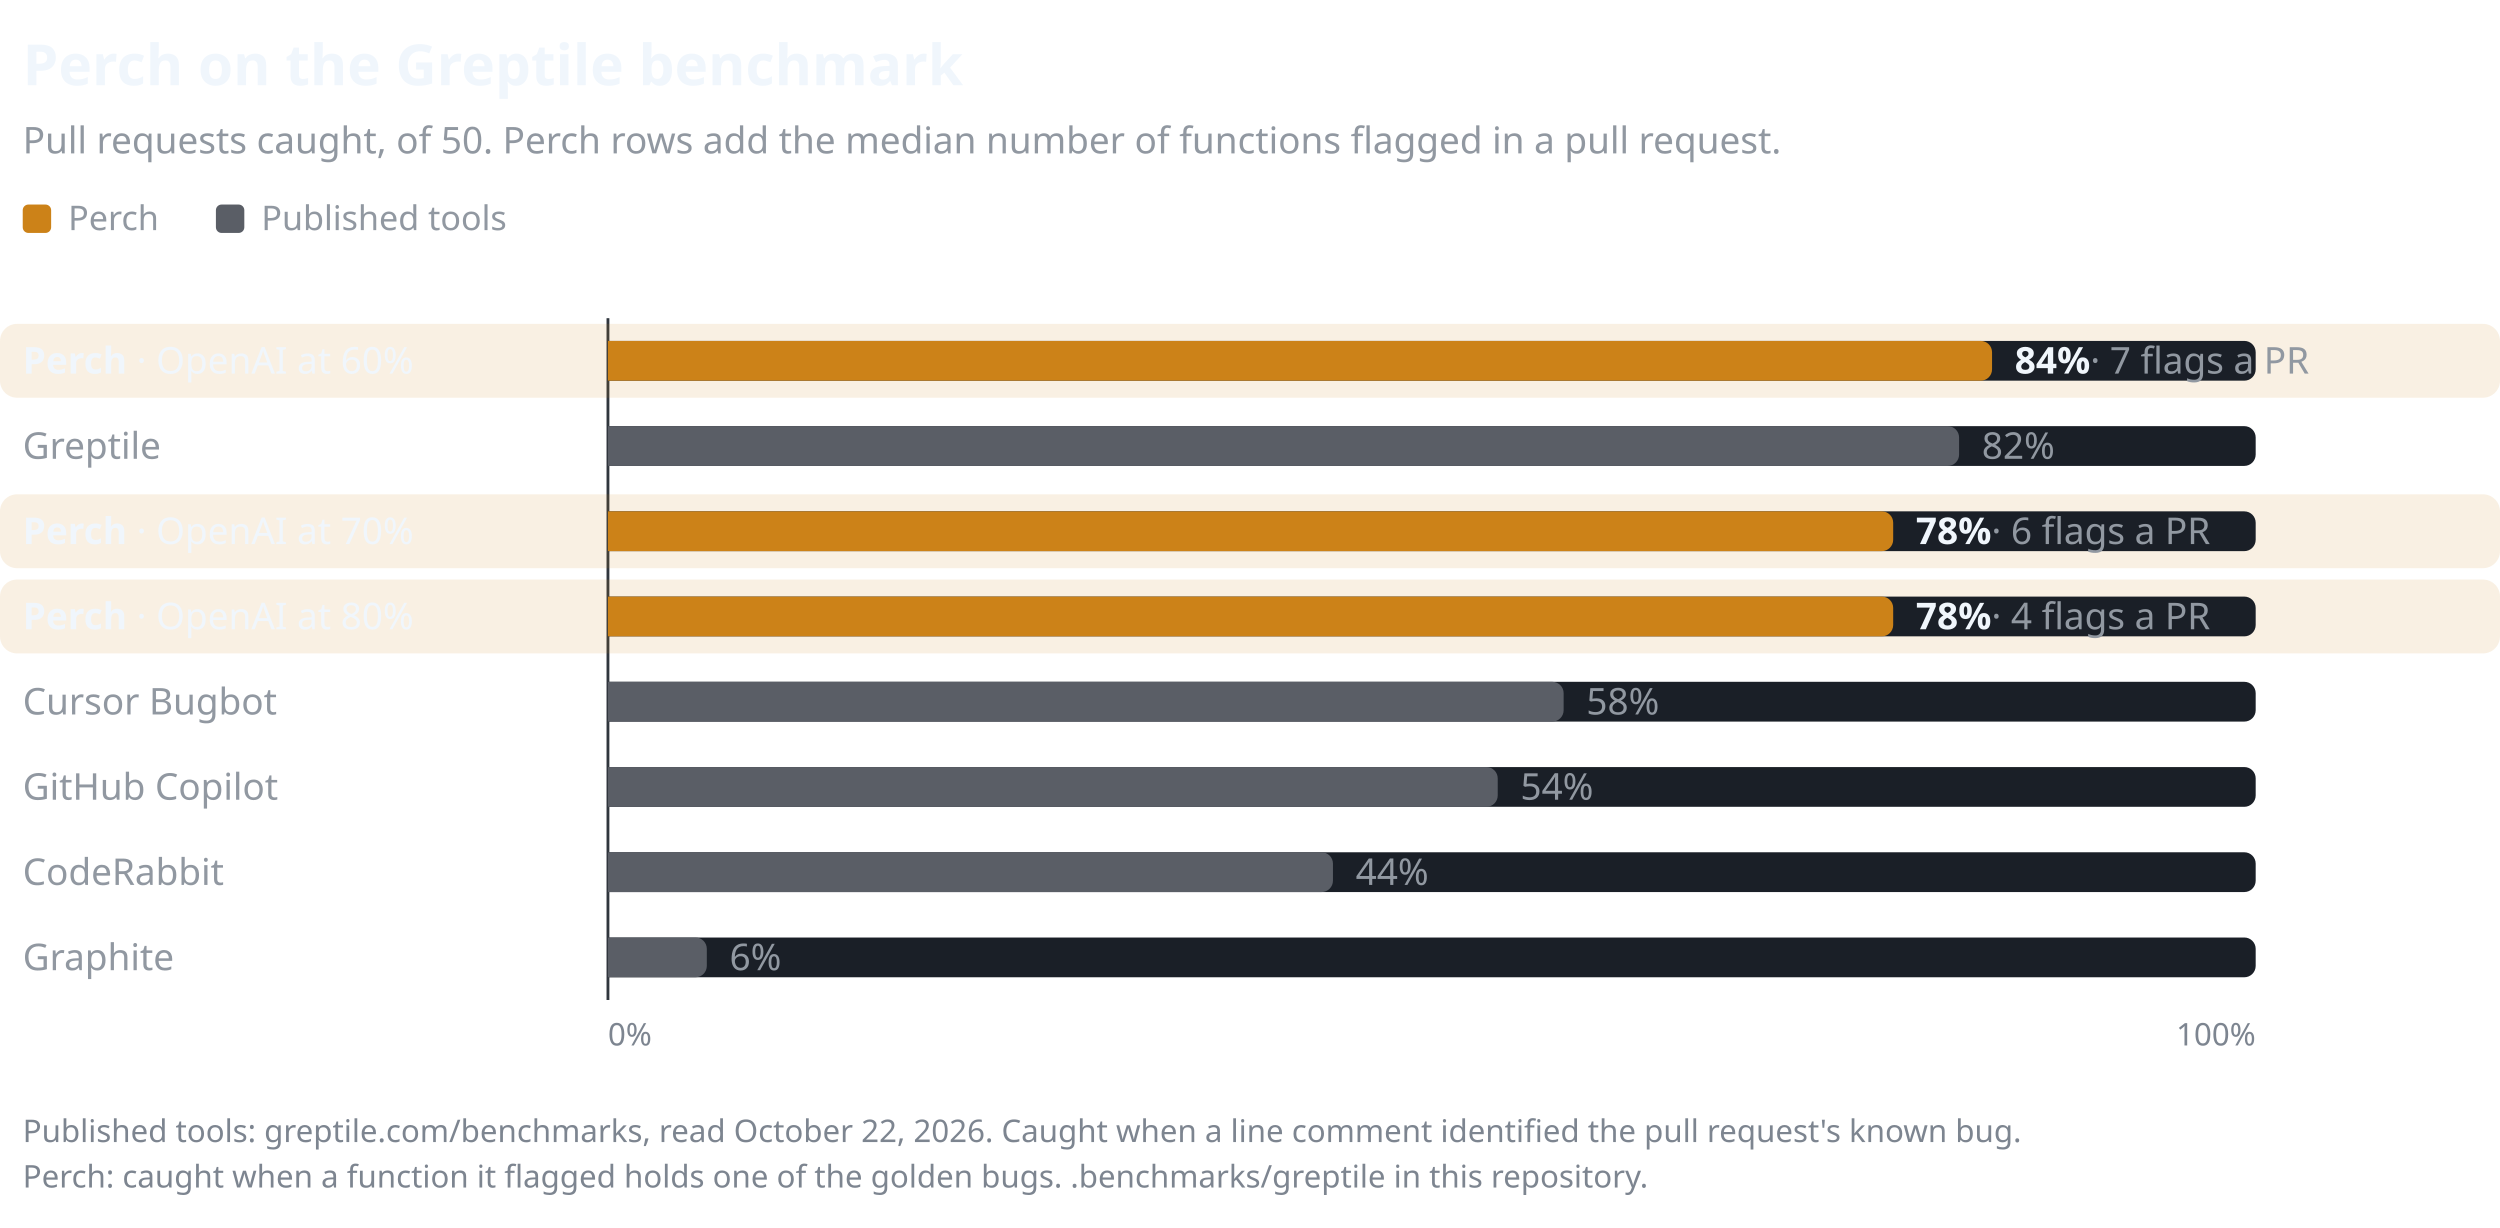
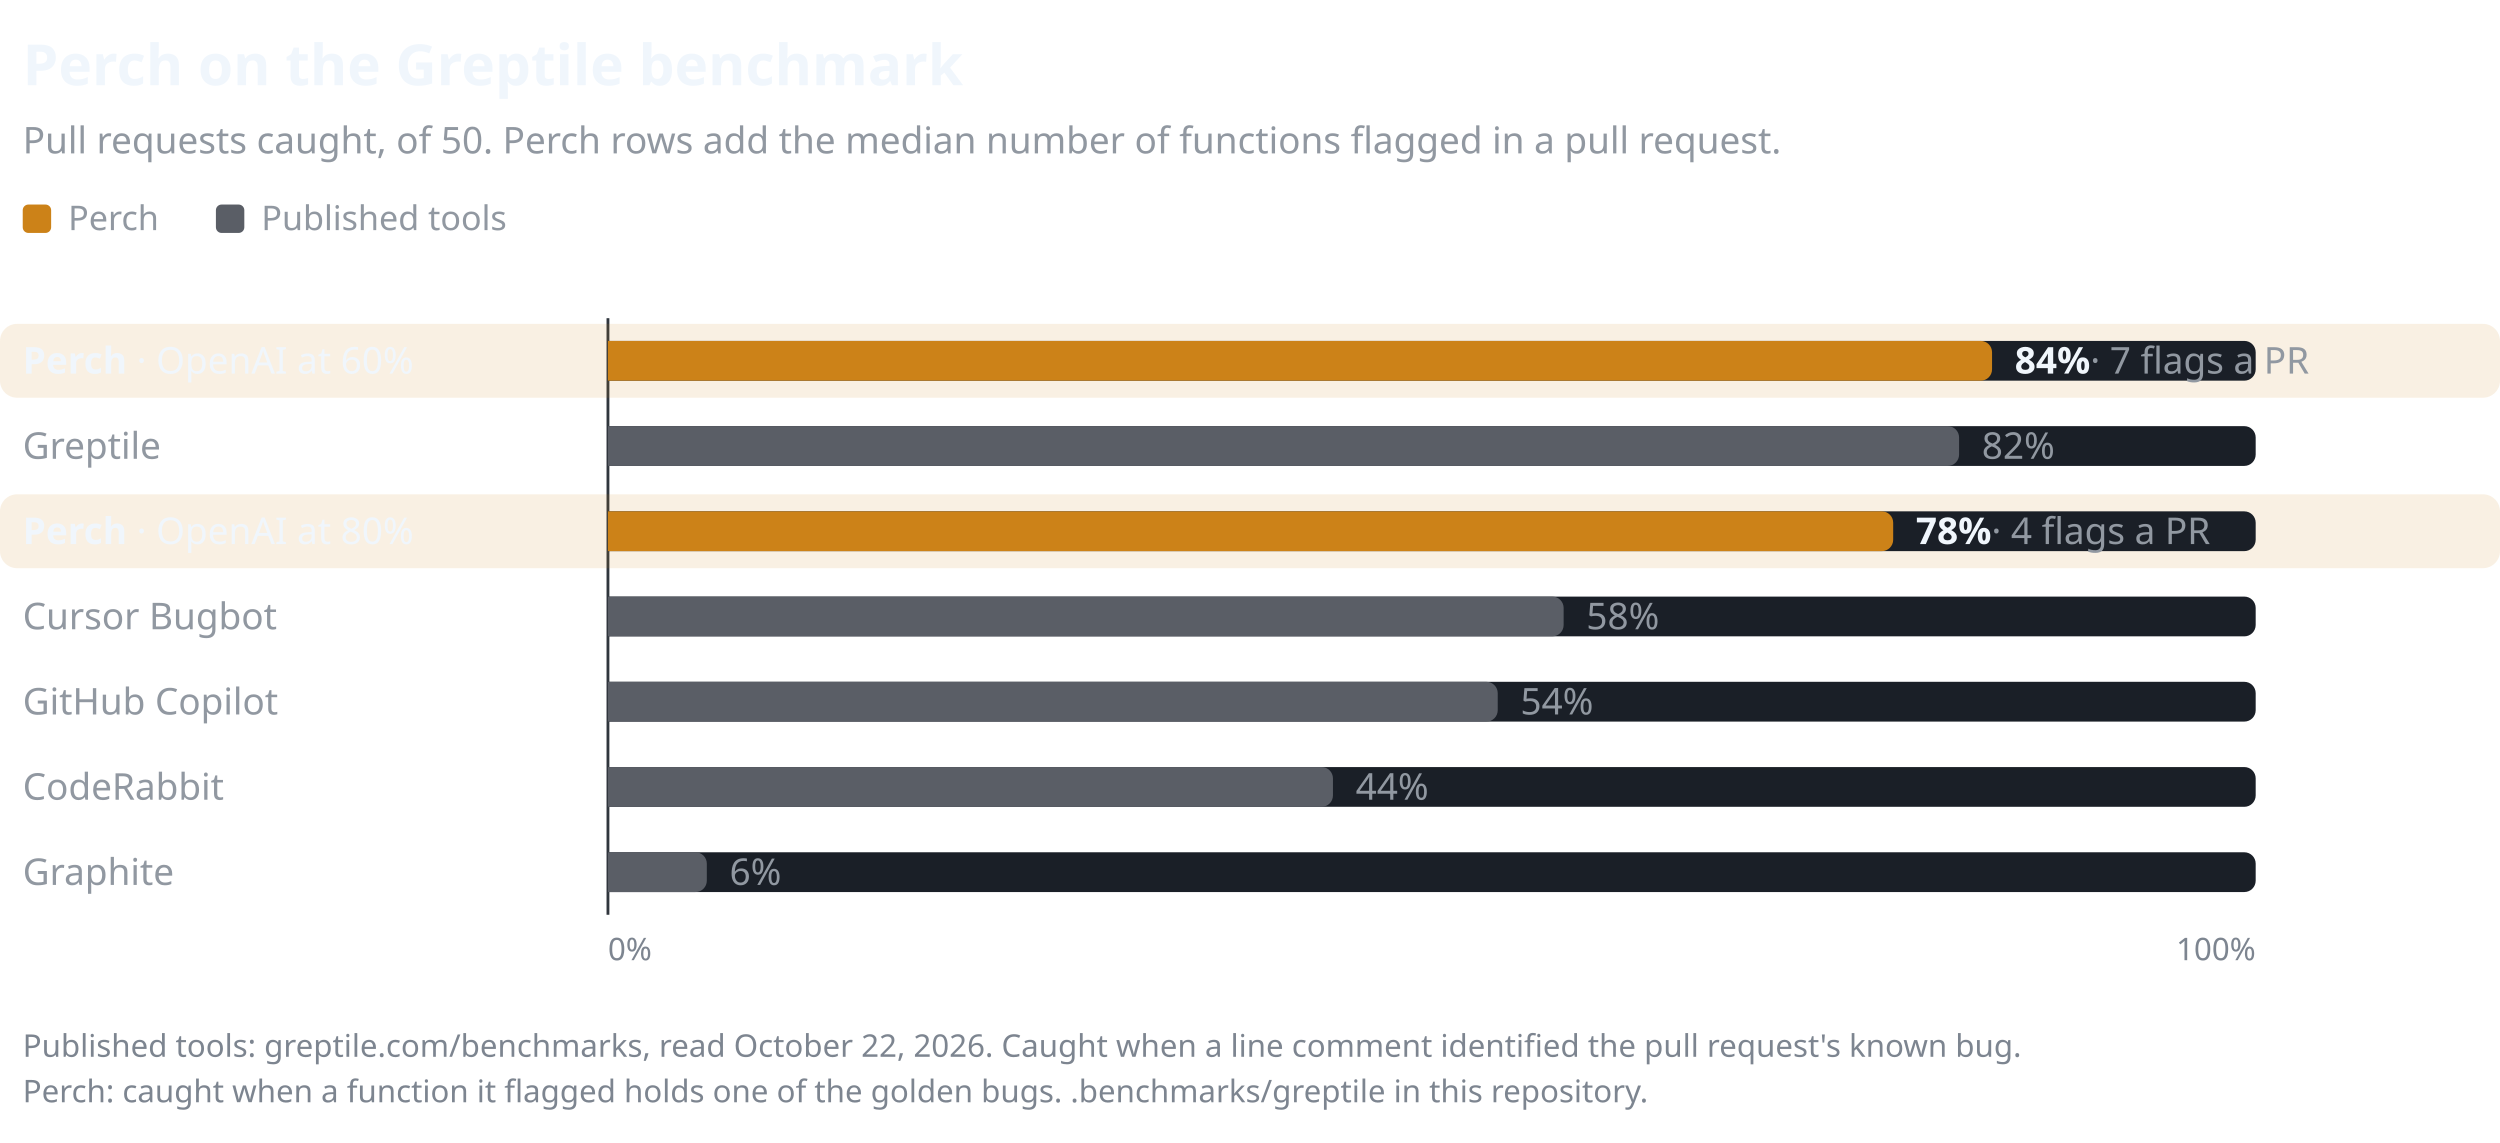
- <svg xmlns="http://www.w3.org/2000/svg" width="880" height="432" viewBox="0 0 880 432" role="img" aria-labelledby="title desc">
+ <svg xmlns="http://www.w3.org/2000/svg" width="880" height="402" viewBox="0 0 880 402" role="img" aria-labelledby="title desc">
  <style>text{font-family:-apple-system, BlinkMacSystemFont, 'Segoe UI', 'Noto Sans', Helvetica, Arial, sans-serif}.n{font-variant-numeric:tabular-nums}</style>
  <text x="8" y="30" font-size="20" font-weight="600" fill="#f0f6fc">Perch on the Greptile benchmark</text>
  <text x="8" y="54" font-size="13" fill="#9198a1">Pull requests caught, of 50. Perch rows add the median number of functions flagged in a pull request.</text>
  <rect x="8" y="72" width="10" height="10" rx="2" fill="#cc8218" />
  <text x="24" y="81" font-size="12" fill="#9198a1">Perch</text>
  <rect x="76" y="72" width="10" height="10" rx="2" fill="#5a5e66" />
  <text x="92" y="81" font-size="12" fill="#9198a1">Published tools</text>
-   <line x1="214" y1="112" x2="214" y2="352" stroke="#30363d" stroke-width="1" />
-   <text class="n" x="214" y="368" font-size="11" fill="#7d8590">0%</text>
-   <text class="n" x="794" y="368" font-size="11" text-anchor="end" fill="#7d8590">100%</text>
+   <line x1="214" y1="112" x2="214" y2="322" stroke="#30363d" stroke-width="1" />
+   <text class="n" x="214" y="338" font-size="11" fill="#7d8590">0%</text>
+   <text class="n" x="794" y="338" font-size="11" text-anchor="end" fill="#7d8590">100%</text>
  <rect x="0" y="114" width="880" height="26" rx="6" fill="#cc8218" fill-opacity="0.12" />
  <text x="8" y="131.5" font-size="13" fill="#f0f6fc">
    <tspan font-weight="600">Perch</tspan> · OpenAI at 60%</text>
  <path d="M214,120h576a4,4 0 0 1 4,4v6a4,4 0 0 1 -4,4h-576z" fill="#1a1f27" />
  <path d="M214,120h483.2a4,4 0 0 1 4,4v6a4,4 0 0 1 -4,4h-483.2z" fill="#cc8218" />
  <text class="n" x="709.2" y="131.5" font-size="13" font-weight="600" fill="#f0f6fc">84%<tspan font-weight="400" fill="#9198a1"> · 7 flags a PR</tspan>
  </text>
  <text x="8" y="161.5" font-size="13" fill="#9198a1">Greptile</text>
  <path d="M214,150h576a4,4 0 0 1 4,4v6a4,4 0 0 1 -4,4h-576z" fill="#1a1f27" />
  <path d="M214,150h471.6a4,4 0 0 1 4,4v6a4,4 0 0 1 -4,4h-471.6z" fill="#5a5e66" />
  <text class="n" x="697.6" y="161.5" font-size="13" fill="#9198a1">82%</text>
  <rect x="0" y="174" width="880" height="26" rx="6" fill="#cc8218" fill-opacity="0.12" />
  <text x="8" y="191.5" font-size="13" fill="#f0f6fc">
-     <tspan font-weight="600">Perch</tspan> · OpenAI at 70%</text>
+     <tspan font-weight="600">Perch</tspan> · OpenAI at 80%</text>
  <path d="M214,180h576a4,4 0 0 1 4,4v6a4,4 0 0 1 -4,4h-576z" fill="#1a1f27" />
  <path d="M214,180h448.4a4,4 0 0 1 4,4v6a4,4 0 0 1 -4,4h-448.4z" fill="#cc8218" />
-   <text class="n" x="674.4" y="191.5" font-size="13" font-weight="600" fill="#f0f6fc">78%<tspan font-weight="400" fill="#9198a1"> · 6 flags a PR</tspan>
+   <text class="n" x="674.4" y="191.5" font-size="13" font-weight="600" fill="#f0f6fc">78%<tspan font-weight="400" fill="#9198a1"> · 4 flags a PR</tspan>
  </text>
-   <rect x="0" y="204" width="880" height="26" rx="6" fill="#cc8218" fill-opacity="0.12" />
-   <text x="8" y="221.5" font-size="13" fill="#f0f6fc">
-     <tspan font-weight="600">Perch</tspan> · OpenAI at 80%</text>
+   <text x="8" y="221.5" font-size="13" fill="#9198a1">Cursor Bugbot</text>
  <path d="M214,210h576a4,4 0 0 1 4,4v6a4,4 0 0 1 -4,4h-576z" fill="#1a1f27" />
-   <path d="M214,210h448.4a4,4 0 0 1 4,4v6a4,4 0 0 1 -4,4h-448.4z" fill="#cc8218" />
-   <text class="n" x="674.4" y="221.5" font-size="13" font-weight="600" fill="#f0f6fc">78%<tspan font-weight="400" fill="#9198a1"> · 4 flags a PR</tspan>
-   </text>
-   <text x="8" y="251.5" font-size="13" fill="#9198a1">Cursor Bugbot</text>
+   <path d="M214,210h332.4a4,4 0 0 1 4,4v6a4,4 0 0 1 -4,4h-332.4z" fill="#5a5e66" />
+   <text class="n" x="558.4" y="221.5" font-size="13" fill="#9198a1">58%</text>
+   <text x="8" y="251.5" font-size="13" fill="#9198a1">GitHub Copilot</text>
  <path d="M214,240h576a4,4 0 0 1 4,4v6a4,4 0 0 1 -4,4h-576z" fill="#1a1f27" />
-   <path d="M214,240h332.4a4,4 0 0 1 4,4v6a4,4 0 0 1 -4,4h-332.4z" fill="#5a5e66" />
-   <text class="n" x="558.4" y="251.5" font-size="13" fill="#9198a1">58%</text>
-   <text x="8" y="281.5" font-size="13" fill="#9198a1">GitHub Copilot</text>
+   <path d="M214,240h309.2a4,4 0 0 1 4,4v6a4,4 0 0 1 -4,4h-309.2z" fill="#5a5e66" />
+   <text class="n" x="535.2" y="251.5" font-size="13" fill="#9198a1">54%</text>
+   <text x="8" y="281.5" font-size="13" fill="#9198a1">CodeRabbit</text>
  <path d="M214,270h576a4,4 0 0 1 4,4v6a4,4 0 0 1 -4,4h-576z" fill="#1a1f27" />
-   <path d="M214,270h309.2a4,4 0 0 1 4,4v6a4,4 0 0 1 -4,4h-309.2z" fill="#5a5e66" />
-   <text class="n" x="535.2" y="281.5" font-size="13" fill="#9198a1">54%</text>
-   <text x="8" y="311.5" font-size="13" fill="#9198a1">CodeRabbit</text>
+   <path d="M214,270h251.2a4,4 0 0 1 4,4v6a4,4 0 0 1 -4,4h-251.2z" fill="#5a5e66" />
+   <text class="n" x="477.2" y="281.5" font-size="13" fill="#9198a1">44%</text>
+   <text x="8" y="311.5" font-size="13" fill="#9198a1">Graphite</text>
  <path d="M214,300h576a4,4 0 0 1 4,4v6a4,4 0 0 1 -4,4h-576z" fill="#1a1f27" />
-   <path d="M214,300h251.2a4,4 0 0 1 4,4v6a4,4 0 0 1 -4,4h-251.2z" fill="#5a5e66" />
-   <text class="n" x="477.2" y="311.5" font-size="13" fill="#9198a1">44%</text>
-   <text x="8" y="341.5" font-size="13" fill="#9198a1">Graphite</text>
-   <path d="M214,330h576a4,4 0 0 1 4,4v6a4,4 0 0 1 -4,4h-576z" fill="#1a1f27" />
-   <path d="M214,330h30.8a4,4 0 0 1 4,4v6a4,4 0 0 1 -4,4h-30.8z" fill="#5a5e66" />
-   <text class="n" x="256.8" y="341.5" font-size="13" fill="#9198a1">6%</text>
-   <text x="8" y="402" font-size="11" fill="#7d8590">Published tools: greptile.com/benchmarks, read October 22, 2026. Caught when a line comment identified the pull request's known bug.</text>
-   <text x="8" y="418" font-size="11" fill="#7d8590">Perch: caught when a function it flagged holds one of the golden bugs. .benchmarks/greptile in this repository.</text>
+   <path d="M214,300h30.8a4,4 0 0 1 4,4v6a4,4 0 0 1 -4,4h-30.8z" fill="#5a5e66" />
+   <text class="n" x="256.8" y="311.5" font-size="13" fill="#9198a1">6%</text>
+   <text x="8" y="372" font-size="11" fill="#7d8590">Published tools: greptile.com/benchmarks, read October 22, 2026. Caught when a line comment identified the pull request's known bug.</text>
+   <text x="8" y="388" font-size="11" fill="#7d8590">Perch: caught when a function it flagged holds one of the golden bugs. .benchmarks/greptile in this repository.</text>
</svg>
